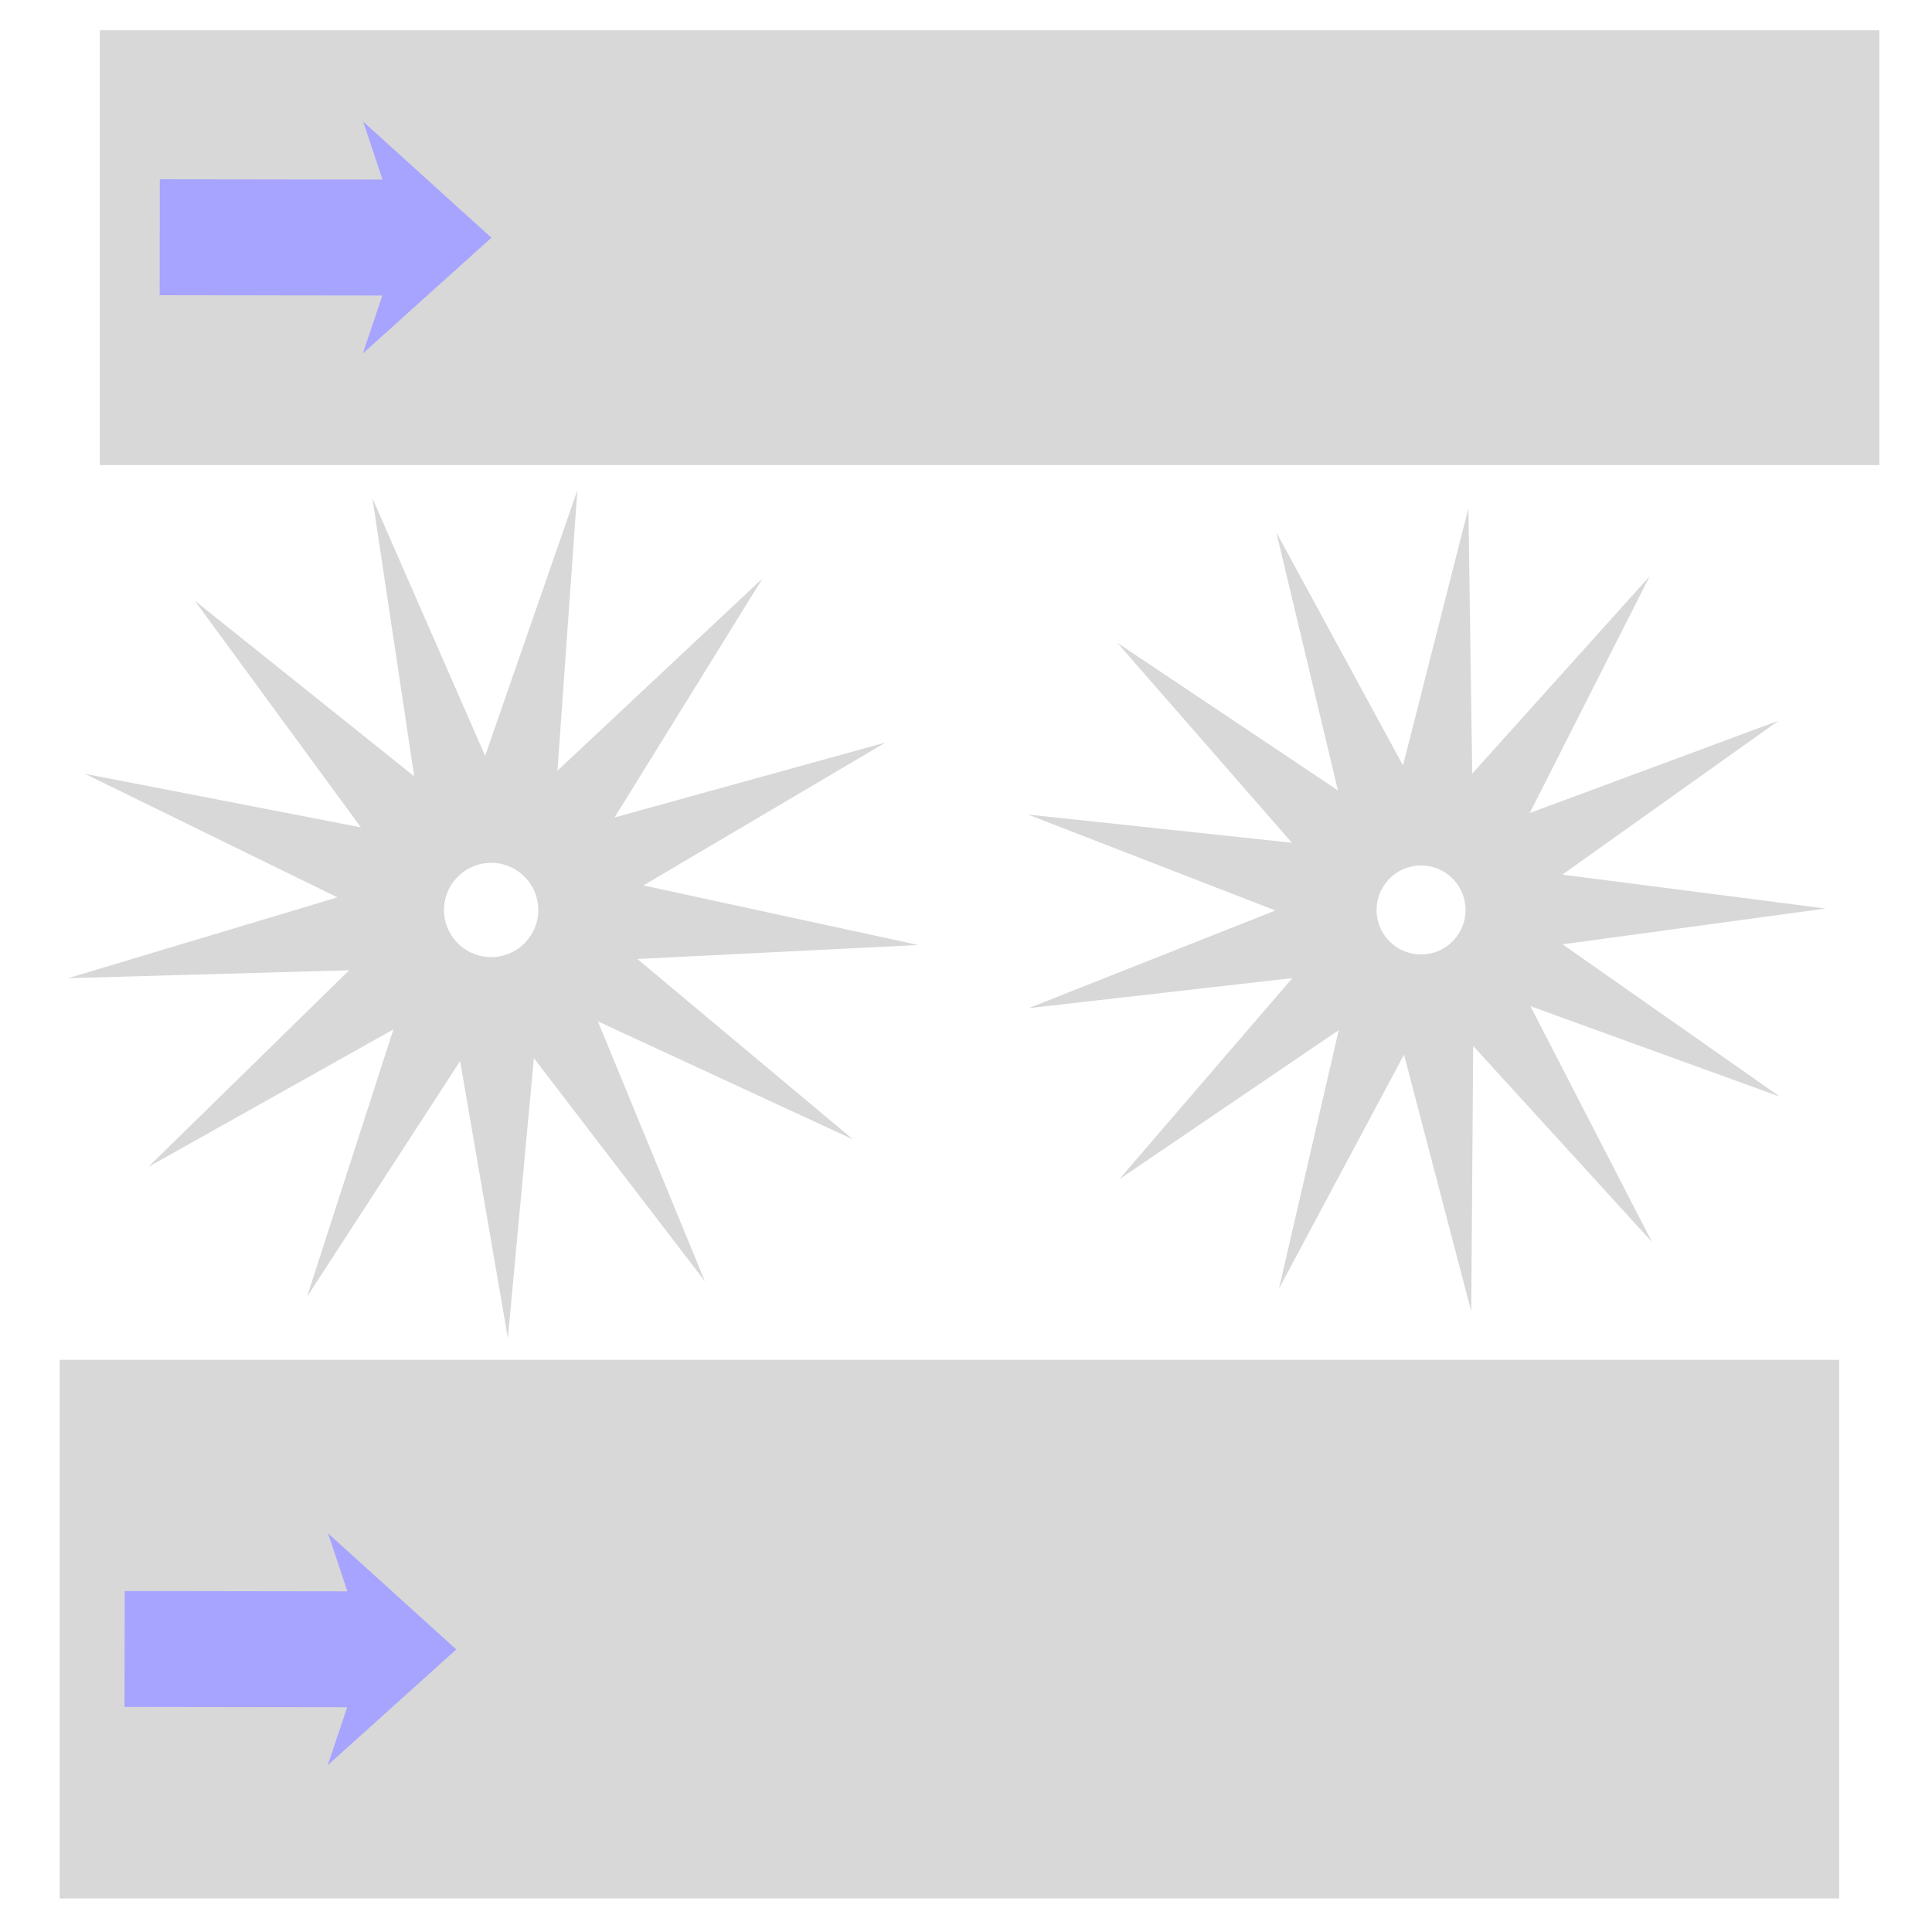
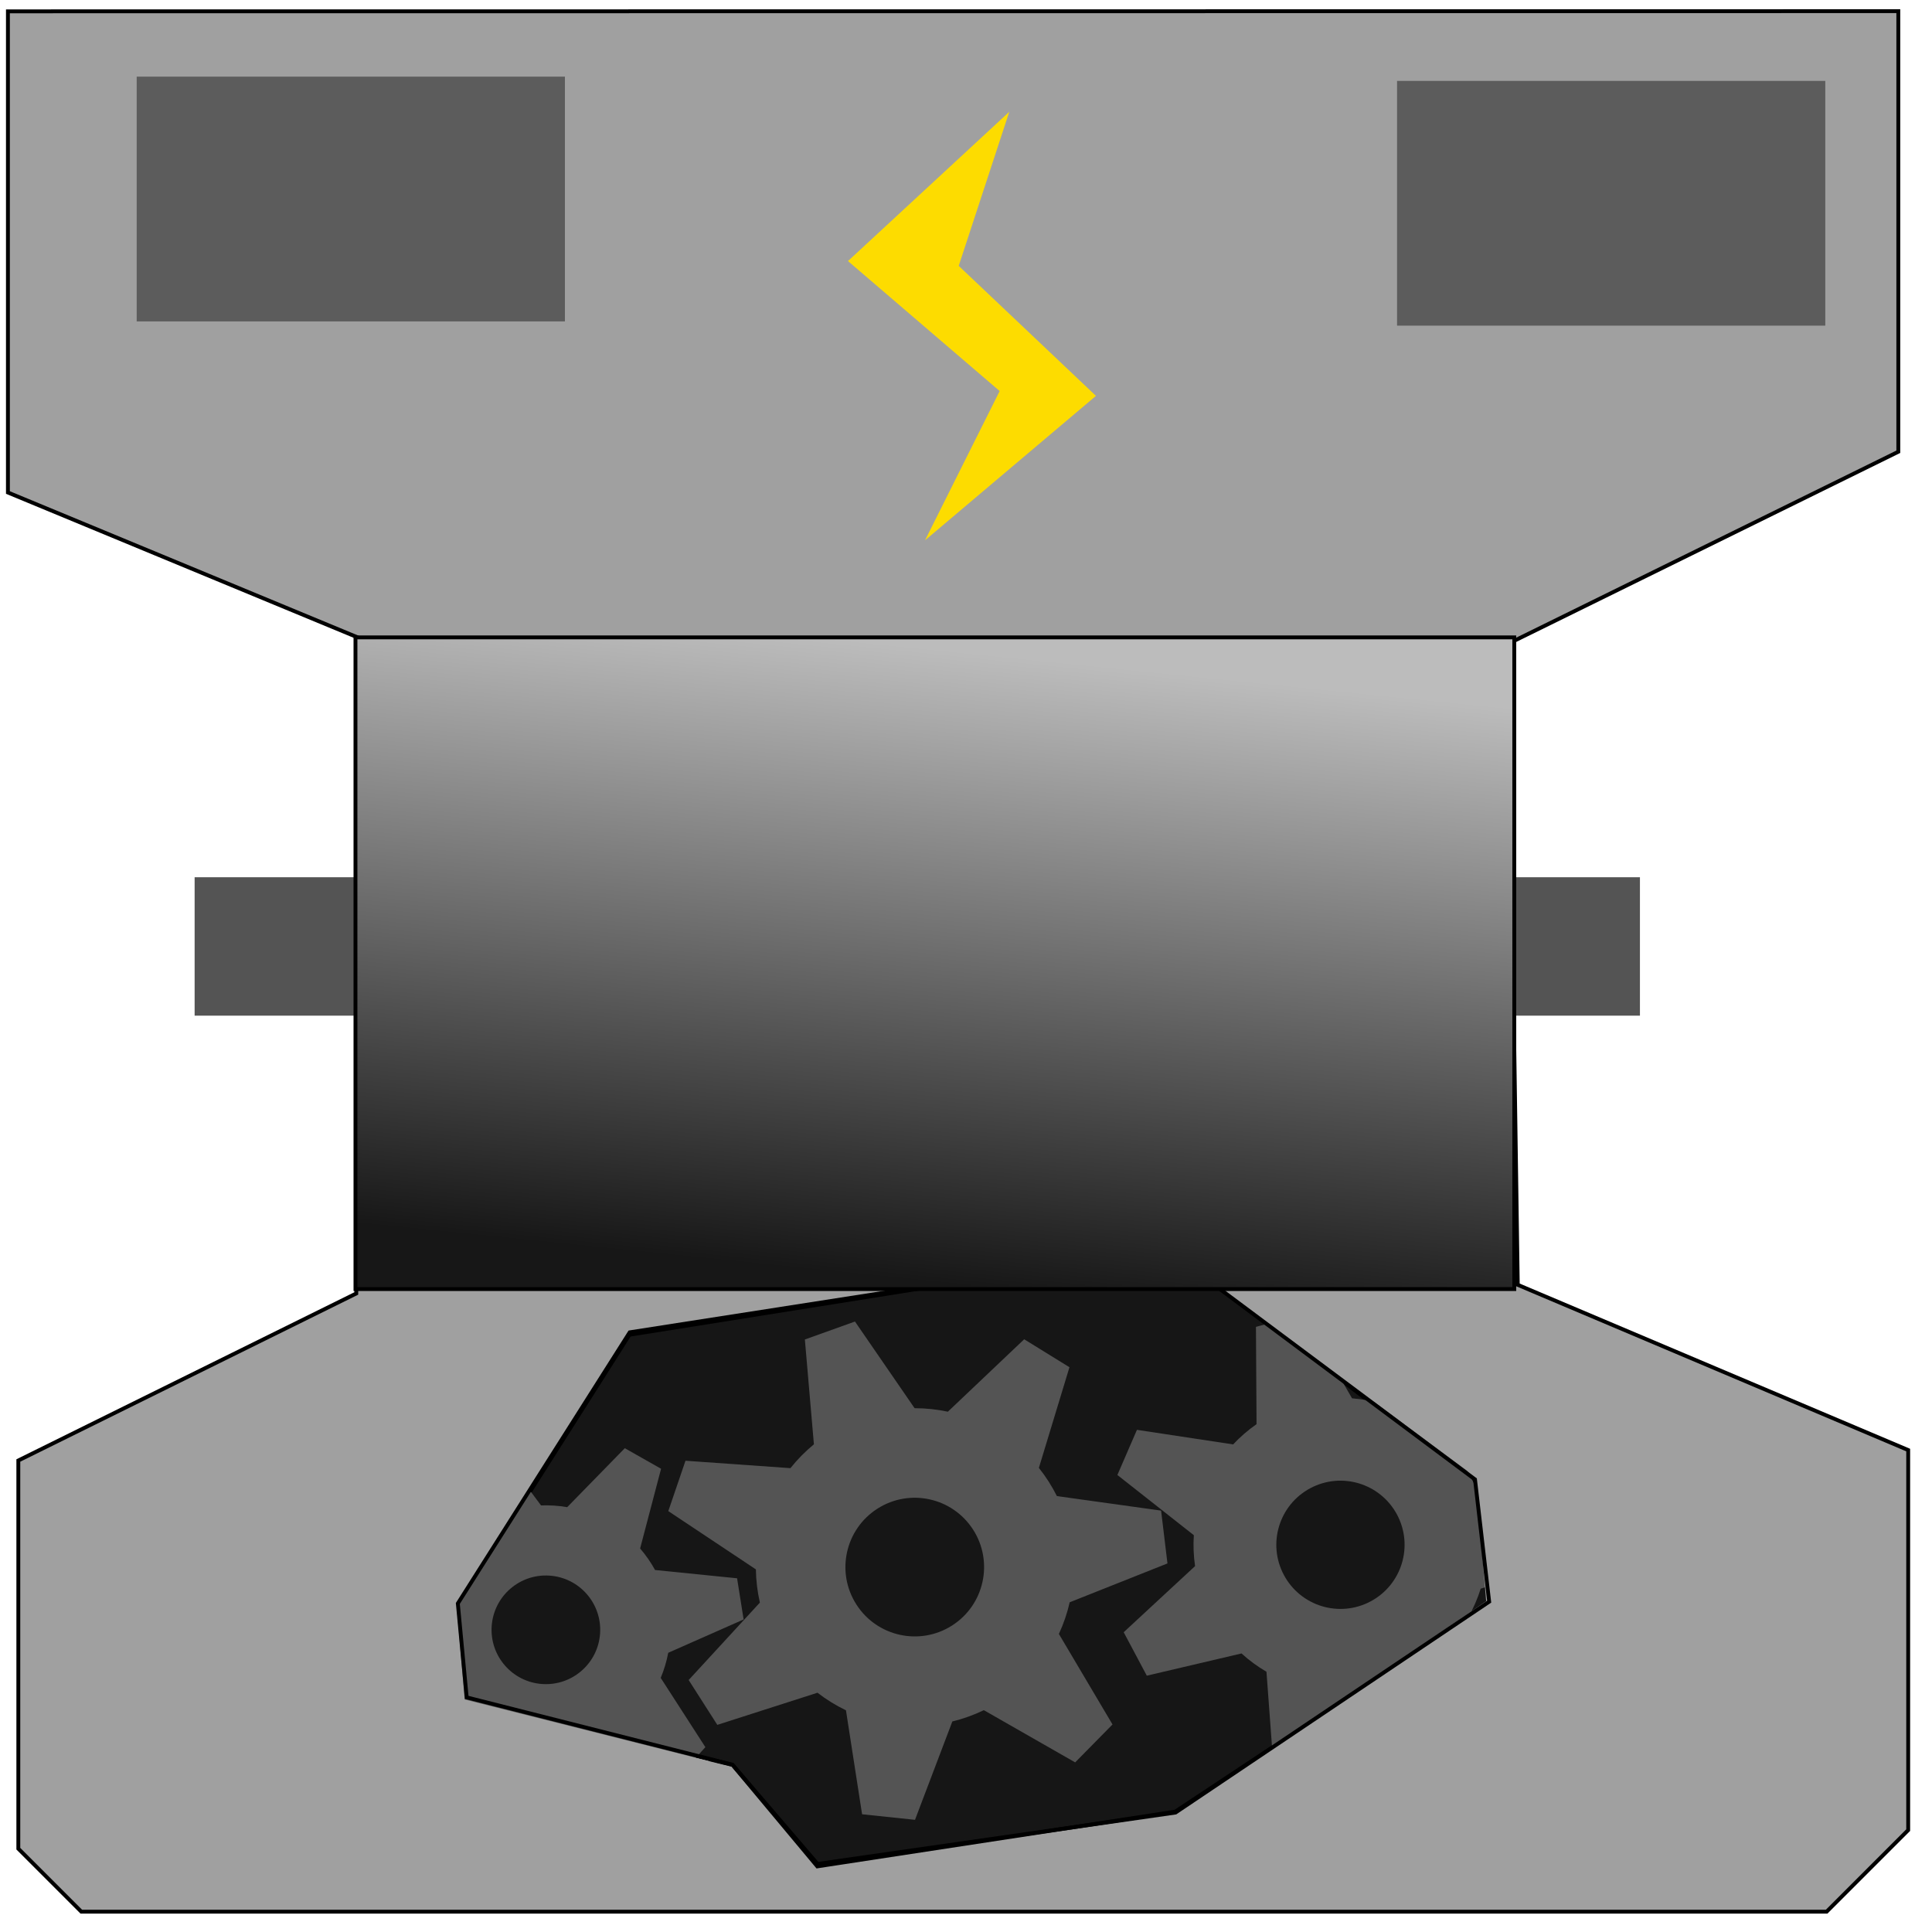
<svg xmlns="http://www.w3.org/2000/svg" xmlns:ns1="https://boxy-svg.com" viewBox="0 0 500 500" width="500" height="500">
-   <rect x="25.822" y="7.824" width="460.547" height="112.539" style="fill: rgb(216, 216, 216);" />
-   <path d="M 8.048 215.306 H 65.674 L 60.658 200.306 L 93.887 230.306 L 60.658 260.306 L 65.674 245.306 H 8.048 V 215.306 Z" style="fill: rgb(167, 164, 255);" transform="matrix(0.999999, 0.001399, -0.001399, 0.999999, 33.61201, -168.916)" ns1:shape="arrow 8.048 200.306 85.839 60 30 33.229 5.016 1@72183a84" />
-   <rect x="15.434" y="351.935" width="460.547" height="139.376" style="fill: rgb(216, 216, 216);" />
-   <path d="M 8.048 215.306 H 65.674 L 60.658 200.306 L 93.887 230.306 L 60.658 260.306 L 65.674 245.306 H 8.048 V 215.306 Z" style="fill: rgb(167, 164, 255);" transform="matrix(0.999999, 0.001399, -0.001399, 0.999999, 24.52171, 196.4402)" ns1:shape="arrow 8.048 200.306 85.839 60 30 33.229 5.016 1@72183a84" />
-   <path style="fill: rgb(216, 216, 216);" transform="matrix(-0.865029, 0.03379, -0.03379, -0.865029, 630.9943, 670.6502)" d="M 562 396.902 L 562 396.902 L 573.036 480.225 A 46.115 46.115 0 0 1 573.036 480.225 L 621.53 411.575 L 621.53 411.575 L 592.58 490.482 A 46.115 46.115 0 0 1 592.58 490.482 L 667.422 452.232 L 667.422 452.232 L 605.118 508.647 A 46.115 46.115 0 0 1 605.118 508.647 L 689.164 509.56 L 689.164 509.56 L 607.779 530.559 A 46.115 46.115 0 0 1 607.779 530.559 L 681.773 570.424 L 681.773 570.424 L 599.952 551.196 A 46.115 46.115 0 0 1 599.952 551.196 L 646.944 620.882 L 646.944 620.882 L 583.431 565.833 A 46.115 46.115 0 0 1 583.431 565.833 L 592.656 649.375 L 592.656 649.375 L 562 571.115 A 46.115 46.115 0 0 1 562 571.115 L 531.344 649.375 L 531.344 649.375 L 540.569 565.833 A 46.115 46.115 0 0 1 540.569 565.833 L 477.056 620.882 L 477.056 620.882 L 524.048 551.196 A 46.115 46.115 0 0 1 524.048 551.196 L 442.227 570.424 L 442.227 570.424 L 516.221 530.559 A 46.115 46.115 0 0 1 516.221 530.559 L 434.836 509.56 L 434.836 509.56 L 518.882 508.647 A 46.115 46.115 0 0 1 518.882 508.647 L 456.578 452.232 L 456.578 452.232 L 531.42 490.482 A 46.115 46.115 0 0 1 531.42 490.482 L 502.47 411.575 L 502.47 411.575 L 550.964 480.225 A 46.115 46.115 0 0 1 550.964 480.225 Z M 562 510.909 A 14.091 14.091 0 0 0 562 539.091 A 14.091 14.091 0 0 0 562 510.909" ns1:shape="cog 562 525 14.091 46.115 128.098 1 13 1@a8cb8d68" />
-   <path style="fill: rgb(216, 216, 216);" transform="matrix(-0.859004, 0.107375, -0.107375, -0.859004, 1145.705, 596.2817)" d="M 840 404.066 L 840 404.066 L 850.419 482.729 A 43.536 43.536 0 0 1 850.419 482.729 L 896.201 417.918 L 896.201 417.918 L 868.87 492.413 A 43.536 43.536 0 0 1 868.87 492.413 L 939.527 456.302 L 939.527 456.302 L 880.707 509.562 A 43.536 43.536 0 0 1 880.707 509.562 L 960.052 510.423 L 960.052 510.423 L 883.219 530.248 A 43.536 43.536 0 0 1 883.219 530.248 L 953.075 567.884 L 953.075 567.884 L 875.83 549.731 A 43.536 43.536 0 0 1 875.83 549.731 L 920.194 615.52 L 920.194 615.52 L 860.232 563.549 A 43.536 43.536 0 0 1 860.232 563.549 L 868.941 642.42 L 868.941 642.42 L 840 568.536 A 43.536 43.536 0 0 1 840 568.536 L 811.059 642.42 L 811.059 642.42 L 819.768 563.549 A 43.536 43.536 0 0 1 819.768 563.549 L 759.806 615.52 L 759.806 615.52 L 804.17 549.731 A 43.536 43.536 0 0 1 804.17 549.731 L 726.925 567.884 L 726.925 567.884 L 796.781 530.248 A 43.536 43.536 0 0 1 796.781 530.248 L 719.948 510.423 L 719.948 510.423 L 799.293 509.562 A 43.536 43.536 0 0 1 799.293 509.562 L 740.473 456.302 L 740.473 456.302 L 811.13 492.413 A 43.536 43.536 0 0 1 811.13 492.413 L 783.799 417.918 L 783.799 417.918 L 829.581 482.729 A 43.536 43.536 0 0 1 829.581 482.729 Z M 840 511.697 A 13.303 13.303 0 0 0 840 538.303 A 13.303 13.303 0 0 0 840 511.697" ns1:shape="cog 840 525 13.303 43.536 120.934 1 13 1@b82f5ea9" />
+   <defs>
+     <linearGradient gradientUnits="userSpaceOnUse" x1="241.946" y1="164.953" x2="241.946" y2="333.609" id="gradient-0" gradientTransform="matrix(0.994849, 0.101363, -0.098182, 0.963637, 25.41429, -14.84605)">
+       <stop offset="0" style="stop-color: rgb(188, 188, 188);" />
+       <stop offset="1" style="stop-color: rgb(23, 23, 23);" />
+     </linearGradient>
+   </defs>
+   <g transform="matrix(1, 0, 0, 1, 1.709145, 0)">
+     <rect y="-130" width="125" height="125" style="fill: rgb(216, 216, 216);" />
+     <rect y="-130" width="125" height="125" style="fill: rgb(216, 216, 216);" x="375" />
+     <rect width="125" height="125" style="fill: rgb(216, 216, 216);" x="505" />
+     <rect width="125" height="125" style="fill: rgb(216, 216, 216);" x="-130" />
+     <rect width="125" height="125" style="fill: rgb(216, 216, 216);" x="-130" y="375" />
+     <rect width="125" height="125" style="fill: rgb(216, 216, 216);" y="505" />
+     <rect y="505" width="125" height="125" style="fill: rgb(216, 216, 216);" x="375" />
+     <rect width="125" height="125" style="fill: rgb(216, 216, 216);" x="505" y="375" />
+   </g>
+   <rect x="50.369" y="227.029" width="374.047" height="35.822" style="fill: rgb(84, 84, 84);" />
+   <polygon style="stroke: rgb(0, 0, 0); fill: rgb(160, 160, 160);" points="2.051 2.934 2.051 127.463 92.817 165.06 92.204 334.747 4.744 377.975 4.744 478.439 21.043 494.738 472.734 494.738 493.839 473.633 493.839 375.276 392.799 332.513 390.346 166.59 491.283 116.912 491.283 2.891" />
+   <polygon style="stroke: rgb(0, 0, 0); fill: rgb(22, 22, 22);" points="118.418 415.599 162.903 345.432 302.602 323.188 381.66 383.497 385.329 415.141 304.155 468.848 211.516 483.015 189.606 456.766 120.711 439.906" />
+   <path style="fill: rgb(84, 84, 84);" transform="matrix(-0.304977, -0.573357, 0.573357, -0.304977, 326.7073, 1361.641)" d="M 1283.194 630.371 L 1302.806 630.371 L 1312.712 667.859 A 58.559 58.559 0 0 1 1323.821 673.208 L 1359.307 657.58 L 1371.534 672.913 L 1348.402 704.032 A 58.559 58.559 0 0 1 1351.145 716.052 L 1385.489 734.052 L 1381.125 753.172 L 1342.372 754.488 A 58.559 58.559 0 0 1 1334.685 764.128 L 1342.025 802.202 L 1324.356 810.711 L 1299.165 781.233 A 58.559 58.559 0 0 1 1286.835 781.233 L 1261.644 810.711 L 1243.975 802.202 L 1251.315 764.128 A 58.559 58.559 0 0 1 1243.628 754.488 L 1204.875 753.172 L 1200.511 734.052 L 1234.855 716.052 A 58.559 58.559 0 0 1 1237.598 704.032 L 1214.466 672.913 L 1226.693 657.58 L 1262.179 673.208 A 58.559 58.559 0 0 1 1273.288 667.859 Z M 1293 697.447 A 25.553 25.553 0 0 0 1293 748.553 A 25.553 25.553 0 0 0 1293 697.447" ns1:shape="cog 1293 723 25.553 58.559 92.629 0.53 7 1@31534277" />
+   <path style="fill: rgb(84, 84, 84);" transform="matrix(-0.349753, -0.547194, 0.547194, -0.349753, 225.7718, 1273.495)" d="M 1106.397 633.844 L 1127.603 633.844 L 1138.314 674.378 A 63.317 63.317 0 0 1 1150.325 680.162 L 1188.694 663.264 L 1201.916 679.843 L 1176.903 713.491 A 63.317 63.317 0 0 1 1179.87 726.487 L 1217.004 745.95 L 1212.285 766.624 L 1170.384 768.047 A 63.317 63.317 0 0 1 1162.072 778.469 L 1170.009 819.637 L 1150.903 828.838 L 1123.666 796.965 A 63.317 63.317 0 0 1 1110.334 796.965 L 1083.097 828.838 L 1063.991 819.637 L 1071.928 778.469 A 63.317 63.317 0 0 1 1063.616 768.047 L 1021.715 766.624 L 1016.996 745.95 L 1054.13 726.487 A 63.317 63.317 0 0 1 1057.097 713.491 L 1032.084 679.843 L 1045.306 663.264 L 1083.675 680.162 A 63.317 63.317 0 0 1 1095.686 674.378 Z M 1117 706.371 A 27.629 27.629 0 0 0 1117 761.629 A 27.629 27.629 0 0 0 1117 706.371" ns1:shape="cog 1117 734 27.629 63.317 100.156 0.53 7 1@fffcc0a7" />
+   <path style="fill: rgb(84, 84, 84);" transform="matrix(-0.647983, -0.043199, 0.043199, -0.647983, 737.0292, 955.5184)" d="M 961.693 680.526 L 978.307 680.526 L 986.7 712.285 A 49.61 49.61 0 0 1 996.111 716.817 L 1026.174 703.577 L 1036.533 716.567 L 1016.935 742.93 A 49.61 49.61 0 0 1 1019.259 753.114 L 1048.355 768.363 L 1044.658 784.561 L 1011.827 785.676 A 49.61 49.61 0 0 1 1005.315 793.843 L 1011.533 826.098 L 996.564 833.307 L 975.223 808.334 A 49.61 49.61 0 0 1 964.777 808.334 L 943.436 833.307 L 928.467 826.098 L 934.685 793.843 A 49.61 49.61 0 0 1 928.173 785.676 L 895.342 784.561 L 891.645 768.363 L 920.741 753.114 A 49.61 49.61 0 0 1 923.065 742.93 L 903.467 716.567 L 913.826 703.577 L 943.889 716.817 A 49.61 49.61 0 0 1 953.3 712.285 Z M 970 737.352 A 21.648 21.648 0 0 0 970 780.648 A 21.648 21.648 0 0 0 970 737.352" ns1:shape="cog 970 759 21.648 49.61 78.474 0.53 7 1@2fb88a88" />
+   <rect x="65.392" y="229.844" width="142.238" height="46.966" style="fill: rgb(160, 160, 160);" transform="matrix(0.525024, -0.851087, 0.851087, 0.525024, -169.1985, 354.3569)" />
+   <rect x="63.33" y="165.207" width="137.752" height="33.758" style="fill: rgb(160, 160, 160);" transform="matrix(0.80382, 0.594872, -0.594872, 0.80382, 364.6965, 122.0196)" />
+   <rect x="63.33" y="165.207" width="137.752" height="33.758" style="fill: rgb(160, 160, 160);" transform="matrix(0.824549, -0.56579, 0.56579, 0.824549, 170.1552, 361.189)" />
+   <rect x="40.85" y="165.207" width="88.854" height="33.758" style="fill: rgb(160, 160, 160);" transform="matrix(-0.084814, -0.996397, 0.996397, -0.084814, 225.8963, 497.5741)" />
+   <rect x="40.85" y="165.207" width="88.854" height="33.758" style="fill: rgb(160, 160, 160);" transform="matrix(-0.084814, -0.996397, 0.996397, -0.084814, -72.22025, 524.5576)" />
+   <rect x="40.85" y="165.207" width="88.854" height="33.758" style="fill: rgb(160, 160, 160);" transform="matrix(-0.969644, -0.24452, 0.24452, -0.969644, 174.5374, 658.7028)" />
+   <polygon style="stroke: rgb(0, 0, 0); fill: none;" points="118.487 414.972 162.972 344.805 301.746 323.196 381.729 382.87 385.398 414.514 304.224 469.088 211.585 482.388 189.572 456.706 120.78 439.279" />
+   <rect x="35.374" y="19.836" width="110.825" height="63.343" style="fill: rgb(92, 92, 92);" />
+   <rect x="91.995" y="164.953" width="299.901" height="168.656" style="fill: url(#gradient-0); stroke: rgb(0, 0, 0);" />
+   <rect x="361.557" y="20.936" width="110.825" height="63.343" style="fill: rgb(92, 92, 92);" />
+   <polygon style="fill: rgb(253, 220, 0);" points="261.202 28.931 219.456 67.561 258.71 101.207 239.394 139.837 283.633 102.453 248.117 68.807" />
</svg>
